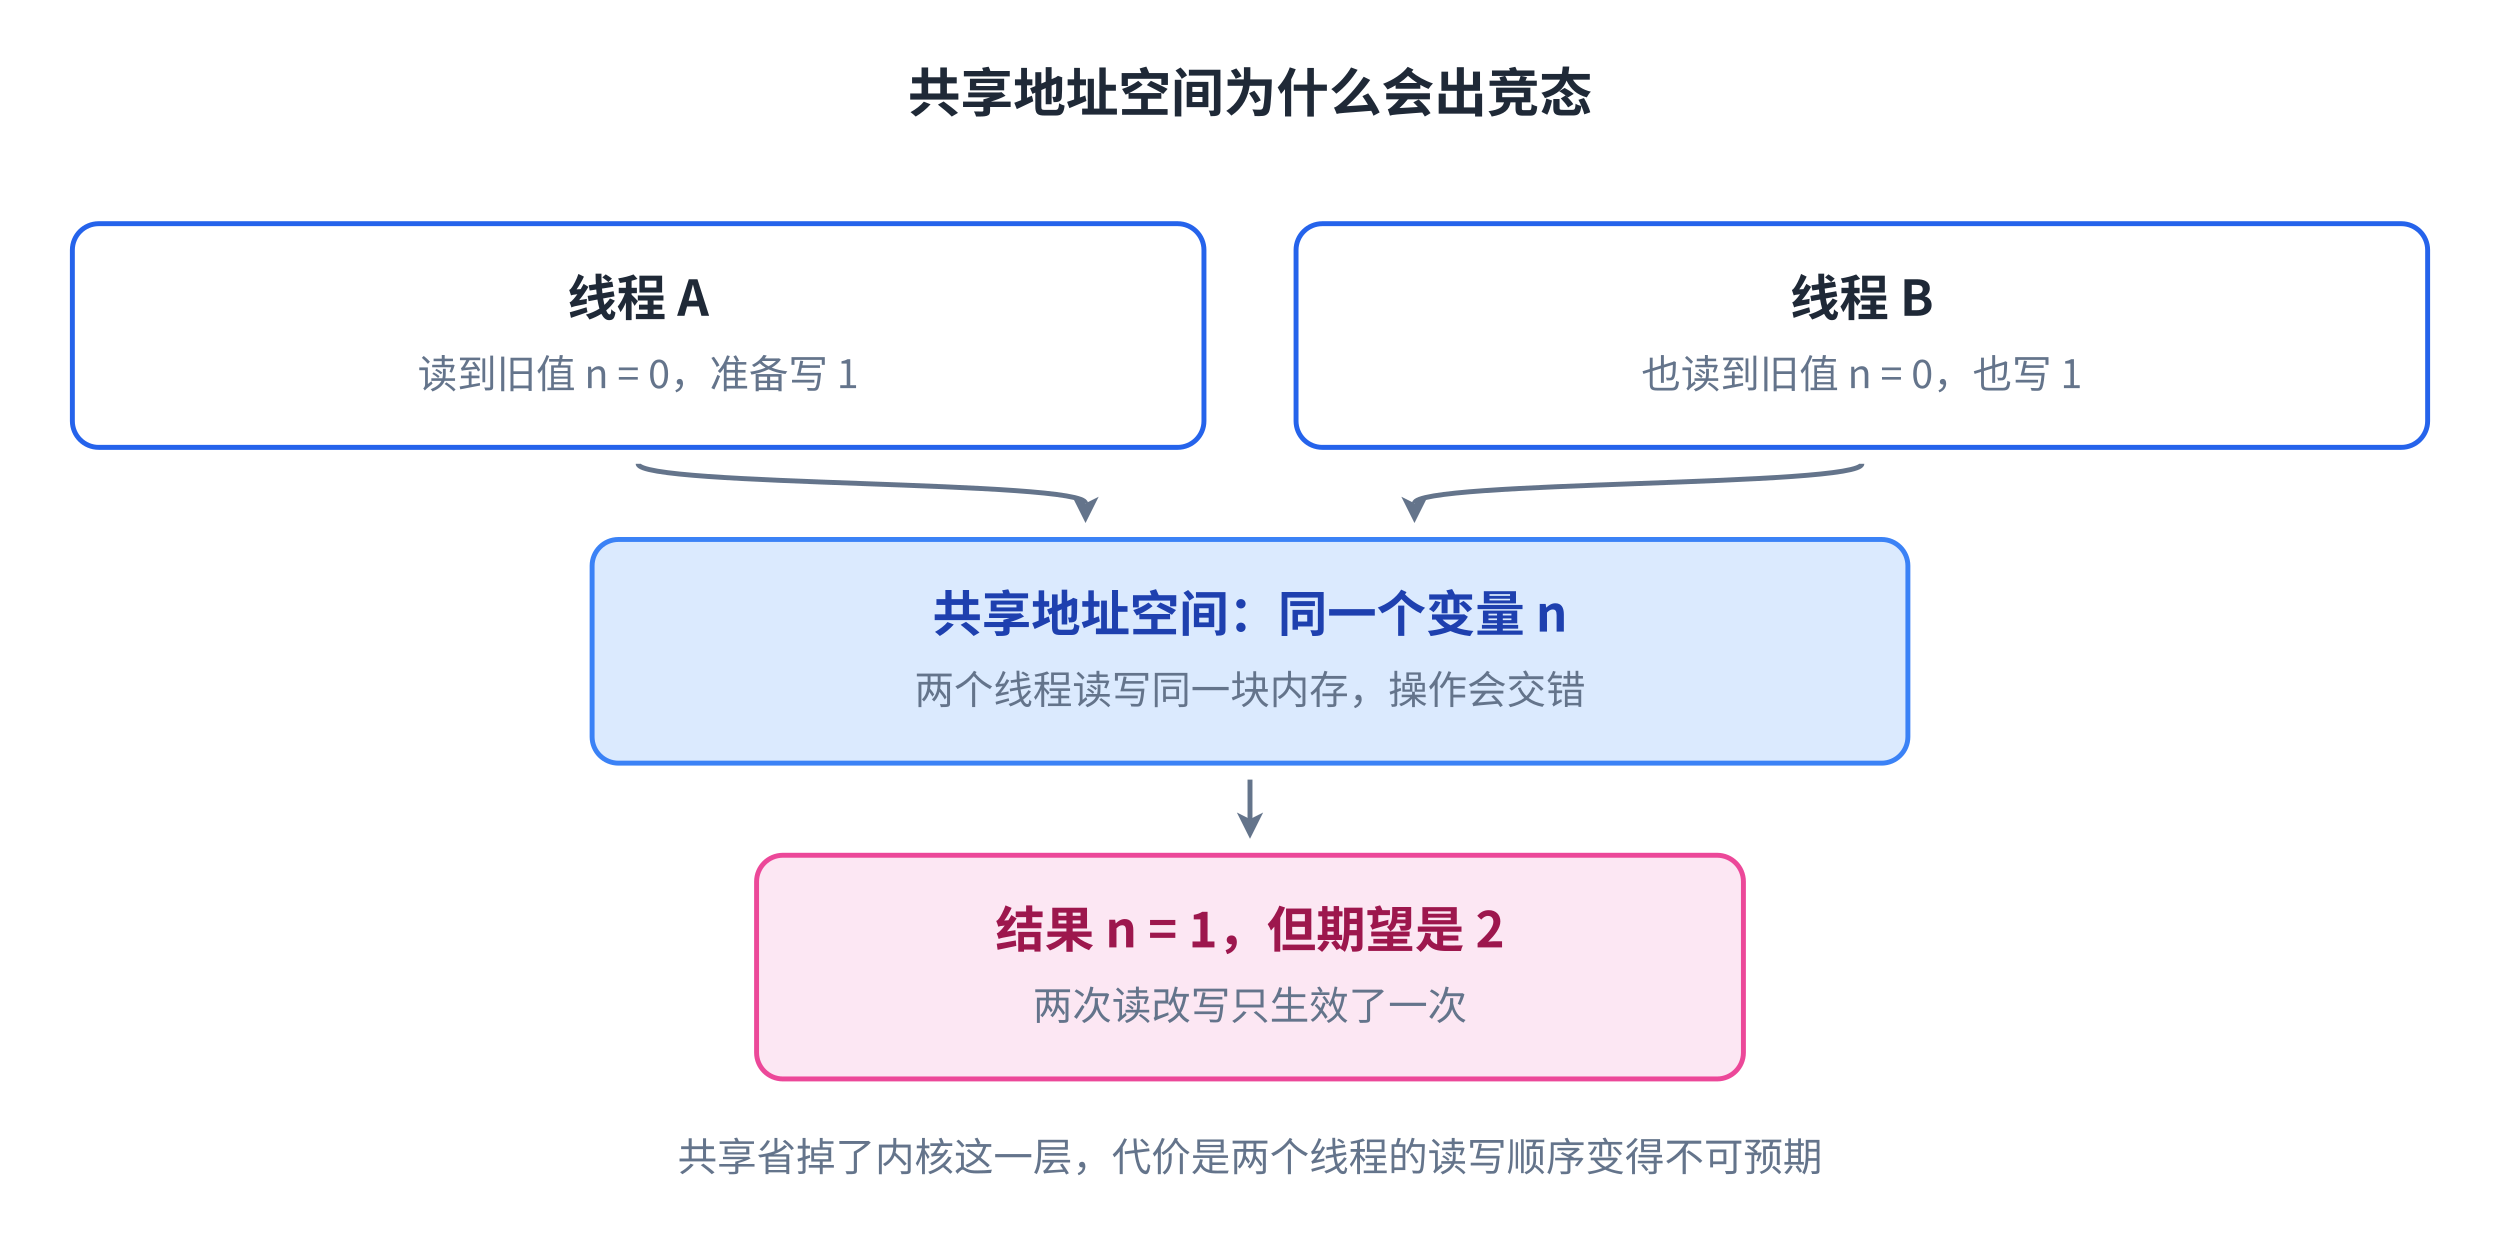
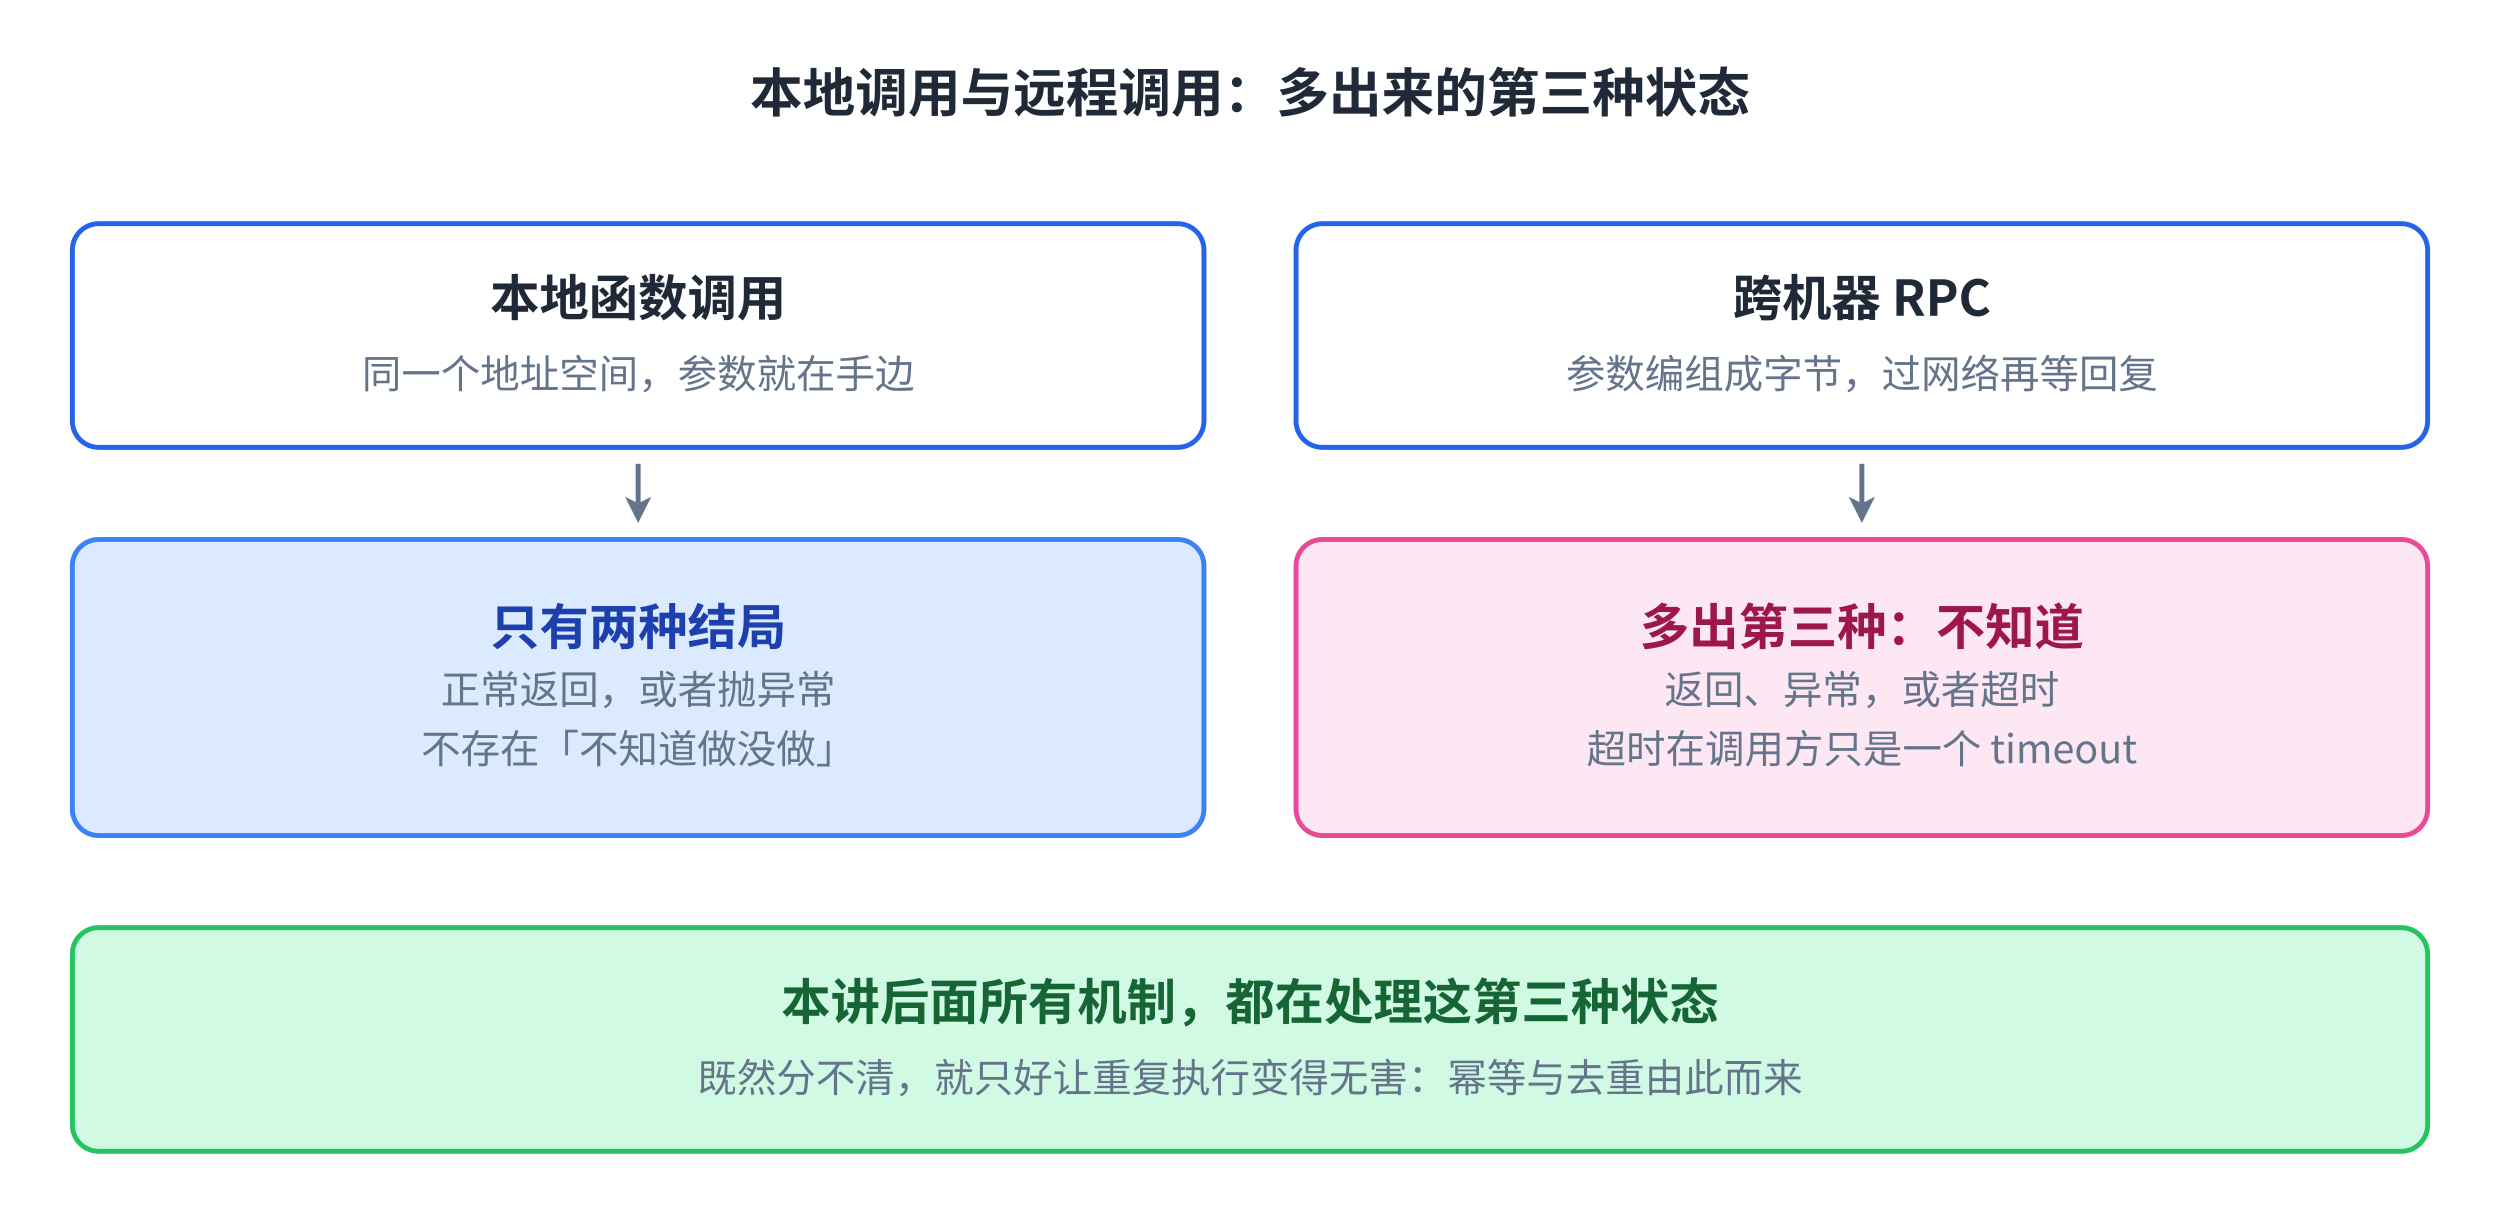
- <svg xmlns="http://www.w3.org/2000/svg" viewBox="0 0 760 380" width="760" height="380" role="img" aria-labelledby="rpc-and-threads-1-title rpc-and-threads-1-desc">
+ <svg xmlns="http://www.w3.org/2000/svg" viewBox="0 0 760 372" width="760" height="372" role="img" aria-labelledby="rpc-and-threads-1-title rpc-and-threads-1-desc">
  <defs>
    <style>
      text { font-family: 'PingFang SC', 'Microsoft YaHei', 'Noto Sans CJK SC', system-ui, sans-serif; }
    </style>
    <marker id="arrow" markerWidth="8" markerHeight="8" refX="2" refY="4" orient="auto" markerUnits="userSpaceOnUse">
      <path d="M0,0 L8,4 L0,8 L2,4 z" fill="#64748b" />
    </marker>
  </defs>
-   <rect x="0" y="0" width="760" height="380" fill="#ffffff" />
-   <text x="380" y="34" font-size="16" font-weight="600" fill="#1f2937" text-anchor="middle">共享地址空间为什么会出竞态</text>
+   <rect x="0" y="0" width="760" height="372" fill="#ffffff" />
+   <text x="380" y="34" font-size="16" font-weight="600" fill="#1f2937" text-anchor="middle">本地调用与远程调用：多出来的第三种状态</text>
  <rect x="22" y="68" width="344" height="68" rx="8" fill="#ffffff" stroke="#2563eb" stroke-width="1.5" />
-   <text x="194" y="96" font-size="15" font-weight="600" fill="#1f2937" text-anchor="middle">线程 A</text>
-   <text x="194" y="118" font-size="12" fill="#64748b" text-anchor="middle">读到旧值 n = 0，准备写 1</text>
+   <text x="194" y="96" font-size="15" font-weight="600" fill="#1f2937" text-anchor="middle">本地函数调用</text>
+   <text x="194" y="118" font-size="12" fill="#64748b" text-anchor="middle">同一个地址空间，参数就在手边</text>
  <rect x="394" y="68" width="344" height="68" rx="8" fill="#ffffff" stroke="#2563eb" stroke-width="1.5" />
-   <text x="566" y="96" font-size="15" font-weight="600" fill="#1f2937" text-anchor="middle">线程 B</text>
-   <text x="566" y="118" font-size="12" fill="#64748b" text-anchor="middle">也读到旧值 n = 0，也写 1</text>
-   <path d="M194,141 C 194,148 330,146 330,153" fill="none" stroke="#64748b" stroke-width="1.5" marker-end="url(#arrow)" />
-   <path d="M566,141 C 566,148 430,146 430,153" fill="none" stroke="#64748b" stroke-width="1.5" marker-end="url(#arrow)" />
-   <rect x="180" y="164" width="400" height="68" rx="8" fill="#dbeafe" stroke="#3b82f6" stroke-width="1.5" />
-   <text x="380" y="192" font-size="15" font-weight="600" fill="#1e40af" text-anchor="middle">共享地址空间：同一个变量 n</text>
-   <text x="380" y="214" font-size="12" fill="#64748b" text-anchor="middle">两个线程读写同一块内存，操作会交错</text>
-   <path d="M380,237 L 380,249" fill="none" stroke="#64748b" stroke-width="1.5" marker-end="url(#arrow)" />
-   <rect x="230" y="260" width="300" height="68" rx="8" fill="#fce7f3" stroke="#ec4899" stroke-width="1.5" />
-   <text x="380" y="288" font-size="15" font-weight="600" fill="#9d174d" text-anchor="middle">结果 n = 1，但期望是 2</text>
-   <text x="380" y="310" font-size="12" fill="#64748b" text-anchor="middle">两次读改写只生效了一次</text>
-   <text x="380" y="356" font-size="12" fill="#64748b" text-anchor="middle">共享省掉了内核这一层，代价是两个线程的读写顺序变得不可预期</text>
+   <text x="566" y="96" font-size="15" font-weight="600" fill="#1f2937" text-anchor="middle">跨机器 RPC</text>
+   <text x="566" y="118" font-size="12" fill="#64748b" text-anchor="middle">参数编组成字节，过网络再等回复</text>
+   <path d="M194,141 L 194,153" fill="none" stroke="#64748b" stroke-width="1.5" marker-end="url(#arrow)" />
+   <path d="M566,141 L 566,153" fill="none" stroke="#64748b" stroke-width="1.5" marker-end="url(#arrow)" />
+   <rect x="22" y="164" width="344" height="90" rx="8" fill="#dbeafe" stroke="#3b82f6" stroke-width="1.5" />
+   <text x="194" y="196" font-size="15" font-weight="600" fill="#1e40af" text-anchor="middle">只有两种结局</text>
+   <text x="194" y="214" font-size="12" fill="#64748b" text-anchor="middle">正常返回，或者抛异常</text>
+   <text x="194" y="232" font-size="12" fill="#64748b" text-anchor="middle">不存在「不知道做没做」</text>
+   <rect x="394" y="164" width="344" height="90" rx="8" fill="#fce7f3" stroke="#ec4899" stroke-width="1.5" />
+   <text x="566" y="196" font-size="15" font-weight="600" fill="#9d174d" text-anchor="middle">多出第三种：不知道</text>
+   <text x="566" y="214" font-size="12" fill="#64748b" text-anchor="middle">返回、异常，或者超时</text>
+   <text x="566" y="232" font-size="12" fill="#64748b" text-anchor="middle">超时在调用方只是一个 timeout</text>
+   <rect x="22" y="282" width="716" height="68" rx="8" fill="#d1fae5" stroke="#22c55e" stroke-width="1.5" />
+   <text x="380" y="310" font-size="15" font-weight="600" fill="#166534" text-anchor="middle">本讲后面所有机制，都在处理这第三种状态</text>
+   <text x="380" y="332" font-size="12" fill="#64748b" text-anchor="middle">既然分不清，就只好让重复执行变得无害：幂等与去重由此而来</text>
</svg>
